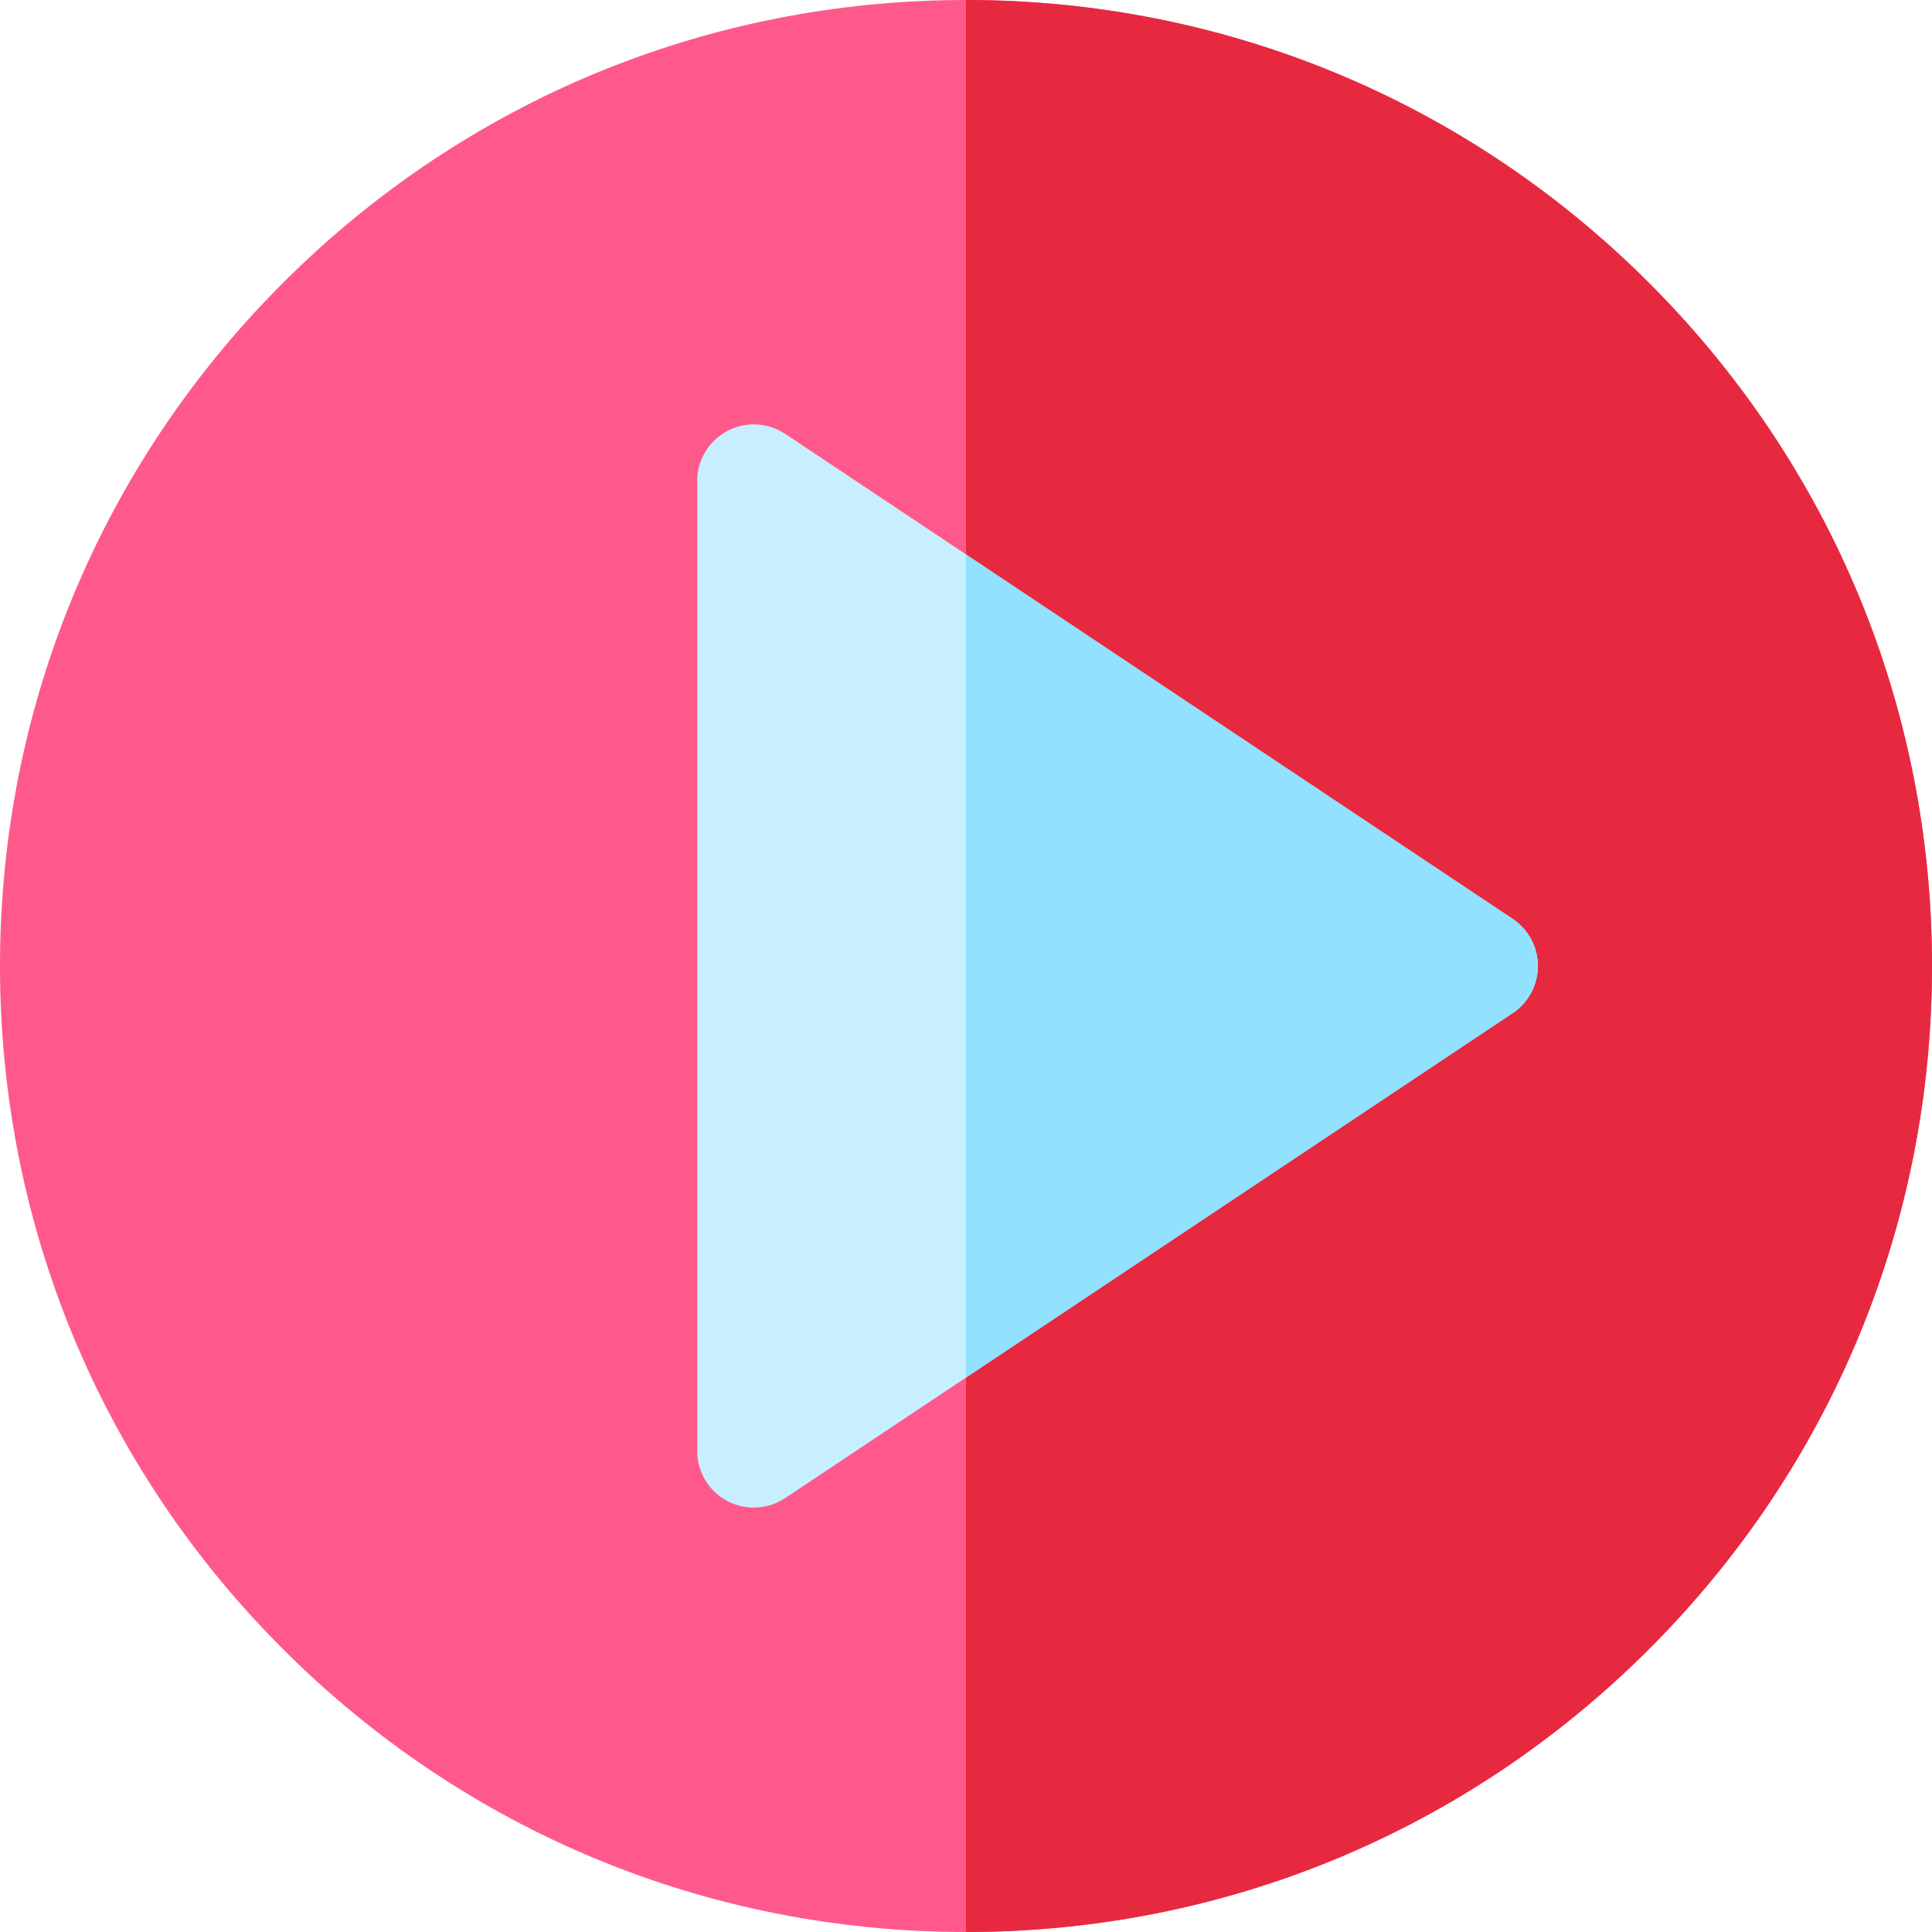
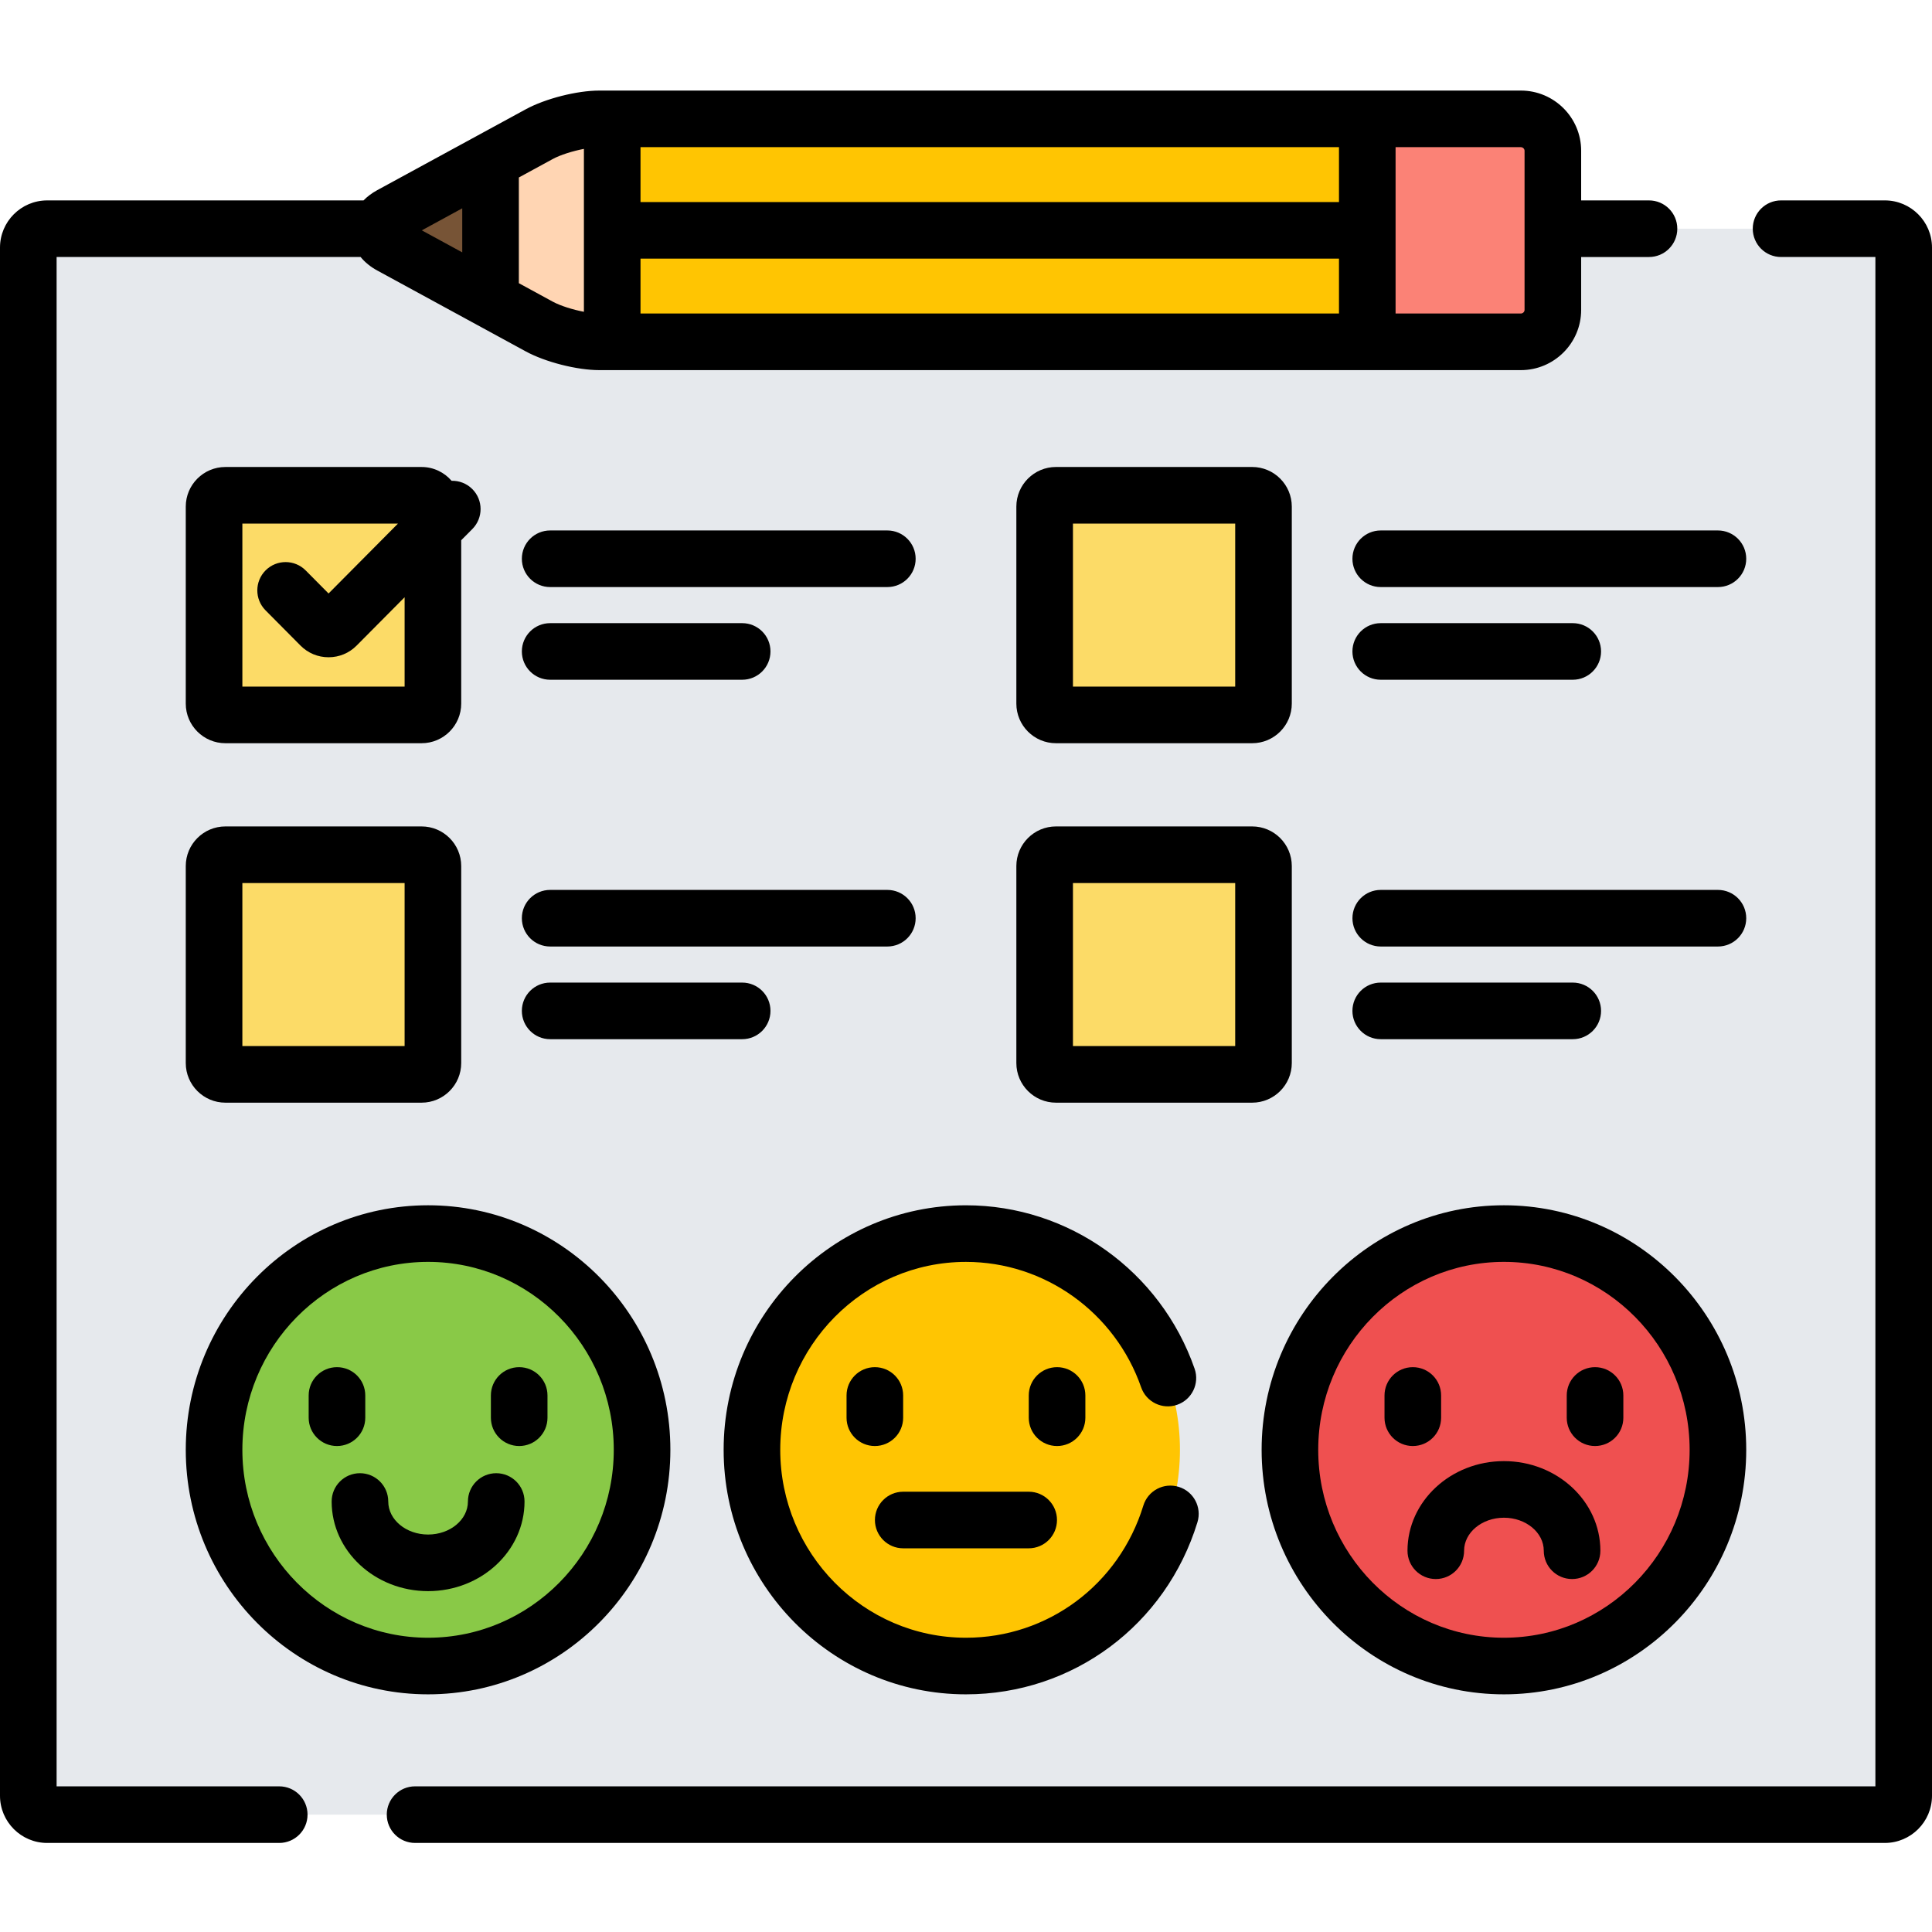
- <svg xmlns="http://www.w3.org/2000/svg" version="1.1" id="Capa_1" x="0px" y="0px" viewBox="0 0 512 512" style="enable-background:new 0 0 512 512;" xml:space="preserve">
-   <path style="fill:#FF598B;" d="M437.019,74.98C388.667,26.629,324.38,0,256,0C187.619,0,123.332,26.629,74.979,74.98  C26.628,123.332,0,187.62,0,256s26.628,132.668,74.979,181.02C123.332,485.371,187.619,512,256,512  c68.38,0,132.667-26.629,181.019-74.98C485.371,388.667,512,324.38,512,256S485.371,123.333,437.019,74.98z" />
-   <path style="fill:#E6293F;" d="M437.019,74.98C388.667,26.629,324.38,0,256,0v512c68.38,0,132.667-26.629,181.019-74.98  C485.371,388.667,512,324.38,512,256S485.371,123.333,437.019,74.98z" />
-   <path style="fill:#C7EFFF;" d="M400.886,243.52L208.085,114.986c-4.604-3.07-10.523-3.355-15.399-0.745  c-4.877,2.61-7.922,7.693-7.922,13.226v257.066c0,5.532,3.045,10.615,7.922,13.225c2.218,1.188,4.65,1.775,7.077,1.775  c2.91,0,5.812-0.846,8.321-2.52l192.801-128.532c4.173-2.781,6.68-7.465,6.68-12.48C407.565,250.985,405.059,246.303,400.886,243.52  z" />
-   <path style="fill:#91E1FF;" d="M400.886,243.52L256,146.93v218.142l144.886-96.59c4.173-2.781,6.68-7.465,6.68-12.48  C407.565,250.985,405.059,246.303,400.886,243.52z" />
-   <g>
- </g>
-   <g>
- </g>
-   <g>
- </g>
-   <g>
- </g>
-   <g>
- </g>
-   <g>
- </g>
-   <g>
- </g>
-   <g>
- </g>
-   <g>
- </g>
-   <g>
- </g>
-   <g>
- </g>
-   <g>
- </g>
-   <g>
- </g>
-   <g>
- </g>
-   <g>
- </g>
+ <svg xmlns="http://www.w3.org/2000/svg" height="512pt" viewBox="0 -23 512 511" width="512pt">
+   <path d="m499.5 37.109h-87.977v21.523c0 4.648-3.816 8.449-8.48 8.449h-244.219c-4.664 0-11.832-1.824-15.922-4.051l-39.355-21.438c-2.246-1.227-3.25-2.879-3.031-4.488h-88.016c-2.75 0-5 2.25-5 5v410.293c0 2.75 2.25 5 5 5h487c2.75 0 5-2.25 5-5v-410.289c0-2.75-2.25-5-5-5zm0 0" fill="#e6e9ed" />
+   <path d="m312.699 360.715c0 31.645-25.391 57.301-56.707 57.301-31.324 0-56.719-25.656-56.719-57.301 0-31.648 25.395-57.305 56.719-57.305 31.316 0 56.707 25.652 56.707 57.305zm0 0" fill="#ffc502" />
+   <path d="m170.156 360.715c0 31.645-25.391 57.301-56.711 57.301-31.32 0-56.715-25.656-56.715-57.301 0-31.648 25.395-57.305 56.715-57.305 31.32 0 56.711 25.652 56.711 57.305zm0 0" fill="#89c947" />
+   <path d="m455.27 360.715c0 31.645-25.395 57.301-56.715 57.301-31.316 0-56.711-25.656-56.711-57.301 0-31.648 25.395-57.305 56.711-57.305 31.32 0 56.715 25.652 56.715 57.305zm0 0" fill="#ef5050" />
+   <g fill="#fcdb67">
+     <path d="m114.727 162.961c0 1.652-1.352 3-3 3h-51.996c-1.652 0-3-1.348-3-3v-52.207c0-1.648 1.348-3 3-3h51.996c1.648 0 3 1.352 3 3zm0 0" />
+     <path d="m114.727 258.219c0 1.648-1.352 3-3 3h-51.996c-1.652 0-3-1.352-3-3v-52.207c0-1.652 1.348-3 3-3h51.996c1.648 0 3 1.348 3 3zm0 0" />
+     <path d="m334.84 162.961c0 1.652-1.352 3-3 3h-51.996c-1.652 0-3-1.348-3-3v-52.207c0-1.648 1.348-3 3-3h51.996c1.648 0 3 1.352 3 3zm0 0" />
+     <path d="m334.84 258.219c0 1.648-1.352 3-3 3h-51.996c-1.652 0-3-1.352-3-3v-52.207c0-1.652 1.348-3 3-3h51.996c1.648 0 3 1.348 3 3zm0 0" />
+   </g>
+   <path d="m403.043 8c4.664 0 8.48 3.805 8.48 8.449v42.184c0 4.648-3.816 8.453-8.48 8.453h-244.219c-4.664 0-11.832-1.824-15.922-4.055l-39.355-21.438c-4.094-2.23-4.094-5.875 0-8.105l39.355-21.434c4.09-2.23 11.258-4.055 15.922-4.055zm0 0" fill="#ffc502" />
+   <path d="m162.242 8h-3.418c-4.664 0-11.832 1.824-15.922 4.055l-39.355 21.434c-4.094 2.23-4.094 5.875 0 8.105l39.355 21.438c4.09 2.23 11.258 4.055 15.922 4.055h3.418zm0 0" fill="#ffd5b3" />
+   <path d="m130 19.082-26.453 14.406c-4.094 2.23-4.094 5.875 0 8.105l26.453 14.41zm0 0" fill="#775436" />
+   <path d="m411.523 58.633v-42.184c0-4.645-3.816-8.449-8.48-8.449h-40.699v59.086h40.699c4.664 0 8.48-3.805 8.48-8.453zm0 0" fill="#fb8276" />
+   <path d="m499.5 29.609h-27.5c-4.145 0-7.5 3.355-7.5 7.5 0 4.141 3.355 7.5 7.5 7.5h25v405.289h-387c-4.145 0-7.5 3.355-7.5 7.5 0 4.141 3.355 7.5 7.5 7.5h389.5c6.895 0 12.5-5.609 12.5-12.5v-410.289c0-6.895-5.605-12.5-12.5-12.5zm0 0" />
+   <path d="m74 449.898h-59v-405.289h80.566c1.129 1.383 2.605 2.598 4.395 3.57l39.355 21.438c5.195 2.832 13.582 4.969 19.508 4.969h244.219c8.809 0 15.98-7.156 15.98-15.953v-14.023h17.977c4.145 0 7.5-3.359 7.5-7.5 0-4.145-3.355-7.5-7.5-7.5h-17.977v-13.16c0-8.793-7.168-15.949-15.98-15.949h-244.219c-5.926 0-14.312 2.137-19.508 4.969l-39.359 21.434c-1.402.766-2.617 1.68-3.621 2.707h-83.836c-6.895 0-12.5 5.605-12.5 12.5v410.289c0 6.891 5.605 12.5 12.5 12.5h61.5c4.145 0 7.5-3.359 7.5-7.5 0-4.141-3.355-7.5-7.5-7.5zm295.844-434.398h33.199c.523 0 .98.445.98.949v42.184c0 .508-.457.953-.98.953h-33.199zm-200.102 0h185.102v14.543h-185.102zm0 29.543h185.102v14.543h-185.102zm-32.242-21.508 8.992-4.895c2.004-1.094 5.273-2.117 8.25-2.684v43.172c-2.977-.566-6.246-1.594-8.254-2.684l-8.988-4.895zm-15 8.172v11.672l-10.715-5.836zm0 0" />
+   <path d="m255.992 425.516c28.32 0 52.973-18.332 61.344-45.617 1.215-3.957-1.012-8.152-4.969-9.367-3.965-1.215-8.156 1.008-9.371 4.969-6.426 20.941-25.312 35.016-47.004 35.016-27.141 0-49.219-22.34-49.219-49.801 0-27.461 22.078-49.801 49.219-49.801 20.848 0 39.504 13.359 46.426 33.246 1.359 3.914 5.637 5.984 9.547 4.617 3.914-1.359 5.98-5.633 4.621-9.547-9.02-25.91-33.367-43.316-60.594-43.316-35.41 0-64.219 29.066-64.219 64.801 0 35.73 28.809 64.801 64.219 64.801zm0 0" />
+   <path d="m239.344 352.211v-5.898c0-4.145-3.355-7.5-7.5-7.5s-7.5 3.355-7.5 7.5v5.898c0 4.145 3.355 7.5 7.5 7.5 4.141 0 7.5-3.359 7.5-7.5zm0 0" />
+   <path d="m287.633 352.211v-5.898c0-4.145-3.355-7.5-7.5-7.5-4.145 0-7.5 3.355-7.5 7.5v5.898c0 4.145 3.355 7.5 7.5 7.5 4.141 0 7.5-3.359 7.5-7.5zm0 0" />
+   <path d="m239.363 386.82h33.25c4.145 0 7.5-3.355 7.5-7.5 0-4.141-3.355-7.5-7.5-7.5h-33.25c-4.145 0-7.5 3.359-7.5 7.5 0 4.145 3.355 7.5 7.5 7.5zm0 0" />
+   <path d="m113.445 425.516c35.406 0 64.211-29.07 64.211-64.801 0-35.734-28.805-64.805-64.211-64.805-35.41 0-64.215 29.07-64.215 64.805 0 35.73 28.805 64.801 64.215 64.801zm0-114.605c27.137 0 49.211 22.344 49.211 49.805 0 27.457-22.074 49.801-49.211 49.801-27.137 0-49.215-22.344-49.215-49.801 0-27.461 22.078-49.805 49.215-49.805zm0 0" />
+   <path d="m89.301 359.711c4.145 0 7.5-3.355 7.5-7.5v-5.898c0-4.145-3.355-7.5-7.5-7.5-4.141 0-7.5 3.355-7.5 7.5v5.898c0 4.141 3.359 7.5 7.5 7.5zm0 0" />
+   <path d="m137.59 359.711c4.141 0 7.5-3.355 7.5-7.5v-5.898c0-4.145-3.359-7.5-7.5-7.5-4.145 0-7.5 3.355-7.5 7.5v5.898c0 4.141 3.355 7.5 7.5 7.5zm0 0" />
+   <path d="m87.891 374.414c0 13.098 11.465 23.754 25.559 23.754 14.09 0 25.555-10.656 25.555-23.754 0-4.141-3.355-7.5-7.5-7.5-4.145 0-7.5 3.359-7.5 7.5 0 4.828-4.734 8.754-10.555 8.754-5.824 0-10.559-3.926-10.559-8.754 0-4.141-3.359-7.5-7.5-7.5-4.145 0-7.5 3.359-7.5 7.5zm0 0" />
+   <path d="m398.555 425.516c35.41 0 64.215-29.07 64.215-64.801 0-35.734-28.805-64.805-64.215-64.805-35.406 0-64.211 29.07-64.211 64.805 0 35.73 28.805 64.801 64.211 64.801zm0-114.605c27.137 0 49.215 22.344 49.215 49.805 0 27.457-22.078 49.801-49.215 49.801-27.133 0-49.211-22.344-49.211-49.801 0-27.461 22.078-49.805 49.211-49.805zm0 0" />
+   <path d="m374.41 359.711c4.145 0 7.5-3.355 7.5-7.5v-5.898c0-4.145-3.355-7.5-7.5-7.5-4.141 0-7.5 3.355-7.5 7.5v5.898c0 4.141 3.359 7.5 7.5 7.5zm0 0" />
+   <path d="m422.703 359.711c4.145 0 7.5-3.355 7.5-7.5v-5.898c0-4.145-3.355-7.5-7.5-7.5s-7.5 3.355-7.5 7.5v5.898c0 4.141 3.355 7.5 7.5 7.5zm0 0" />
+   <path d="m373 387.461c0 4.145 3.355 7.5 7.5 7.5 4.141 0 7.5-3.355 7.5-7.5 0-4.824 4.734-8.75 10.555-8.75 5.824 0 10.562 3.926 10.562 8.75 0 4.145 3.355 7.5 7.5 7.5 4.145 0 7.5-3.355 7.5-7.5 0-13.098-11.469-23.75-25.562-23.75-14.09 0-25.555 10.652-25.555 23.75zm0 0" />
+   <path d="m59.73 173.461h51.996c5.789 0 10.5-4.707 10.5-10.5v-43.293l2.957-2.977c2.918-2.941 2.902-7.688-.039-10.605-1.512-1.5-3.5-2.223-5.473-2.172-1.926-2.234-4.77-3.656-7.945-3.656h-51.996c-5.793 0-10.5 4.707-10.5 10.5v52.207c0 5.789 4.707 10.496 10.5 10.496zm4.5-58.207h41.238l-18.395 18.527-6.059-6.105c-2.914-2.938-7.664-2.961-10.605-.043-2.938 2.918-2.961 7.668-.043 10.609l9.266 9.336c1.98 2 4.621 3.102 7.438 3.102h.004c2.816 0 5.453-1.098 7.434-3.094l12.719-12.809v23.684h-42.996zm0 0" />
+   <path d="m145.797 132.078h89.359c4.145 0 7.5-3.355 7.5-7.5s-3.355-7.5-7.5-7.5h-89.359c-4.145 0-7.5 3.355-7.5 7.5 0 4.141 3.355 7.5 7.5 7.5zm0 0" />
+   <path d="m145.797 156.641h50.887c4.145 0 7.5-3.359 7.5-7.5 0-4.145-3.355-7.5-7.5-7.5h-50.887c-4.145 0-7.5 3.355-7.5 7.5 0 4.141 3.355 7.5 7.5 7.5zm0 0" />
+   <path d="m49.23 258.219c0 5.789 4.707 10.5 10.5 10.5h51.996c5.789 0 10.5-4.711 10.5-10.5v-52.207c0-5.789-4.711-10.5-10.5-10.5h-51.996c-5.793 0-10.5 4.711-10.5 10.5zm15-47.707h42.996v43.203h-42.996zm0 0" />
+   <path d="m145.797 227.336h89.359c4.145 0 7.5-3.359 7.5-7.5 0-4.145-3.355-7.5-7.5-7.5h-89.359c-4.145 0-7.5 3.355-7.5 7.5 0 4.141 3.355 7.5 7.5 7.5zm0 0" />
+   <path d="m204.184 244.395c0-4.145-3.355-7.5-7.5-7.5h-50.887c-4.145 0-7.5 3.355-7.5 7.5 0 4.141 3.355 7.5 7.5 7.5h50.887c4.141 0 7.5-3.359 7.5-7.5zm0 0" />
+   <path d="m279.844 173.461h51.996c5.789 0 10.5-4.707 10.5-10.5v-52.207c0-5.789-4.711-10.5-10.5-10.5h-51.996c-5.793 0-10.5 4.711-10.5 10.5v52.207c0 5.793 4.707 10.5 10.5 10.5zm4.5-58.207h42.996v43.207h-42.996zm0 0" />
+   <path d="m358.406 124.578c0 4.145 3.359 7.5 7.5 7.5h89.363c4.141 0 7.5-3.355 7.5-7.5s-3.359-7.5-7.5-7.5h-89.363c-4.141 0-7.5 3.355-7.5 7.5zm0 0" />
+   <path d="m365.906 156.641h50.891c4.141 0 7.5-3.359 7.5-7.5 0-4.145-3.359-7.5-7.5-7.5h-50.891c-4.141 0-7.5 3.355-7.5 7.5 0 4.141 3.359 7.5 7.5 7.5zm0 0" />
+   <path d="m342.34 258.219v-52.207c0-5.789-4.711-10.5-10.5-10.5h-51.996c-5.793 0-10.5 4.711-10.5 10.5v52.207c0 5.789 4.707 10.5 10.5 10.5h51.996c5.789 0 10.5-4.711 10.5-10.5zm-15-4.5h-42.996v-43.207h42.996zm0 0" />
+   <path d="m455.27 212.336h-89.359c-4.145 0-7.5 3.355-7.5 7.5 0 4.141 3.355 7.5 7.5 7.5h89.359c4.145 0 7.5-3.359 7.5-7.5 0-4.145-3.359-7.5-7.5-7.5zm0 0" />
+   <path d="m416.797 251.895c4.141 0 7.5-3.359 7.5-7.5 0-4.145-3.359-7.5-7.5-7.5h-50.891c-4.141 0-7.5 3.355-7.5 7.5 0 4.141 3.359 7.5 7.5 7.5zm0 0" />
</svg>
